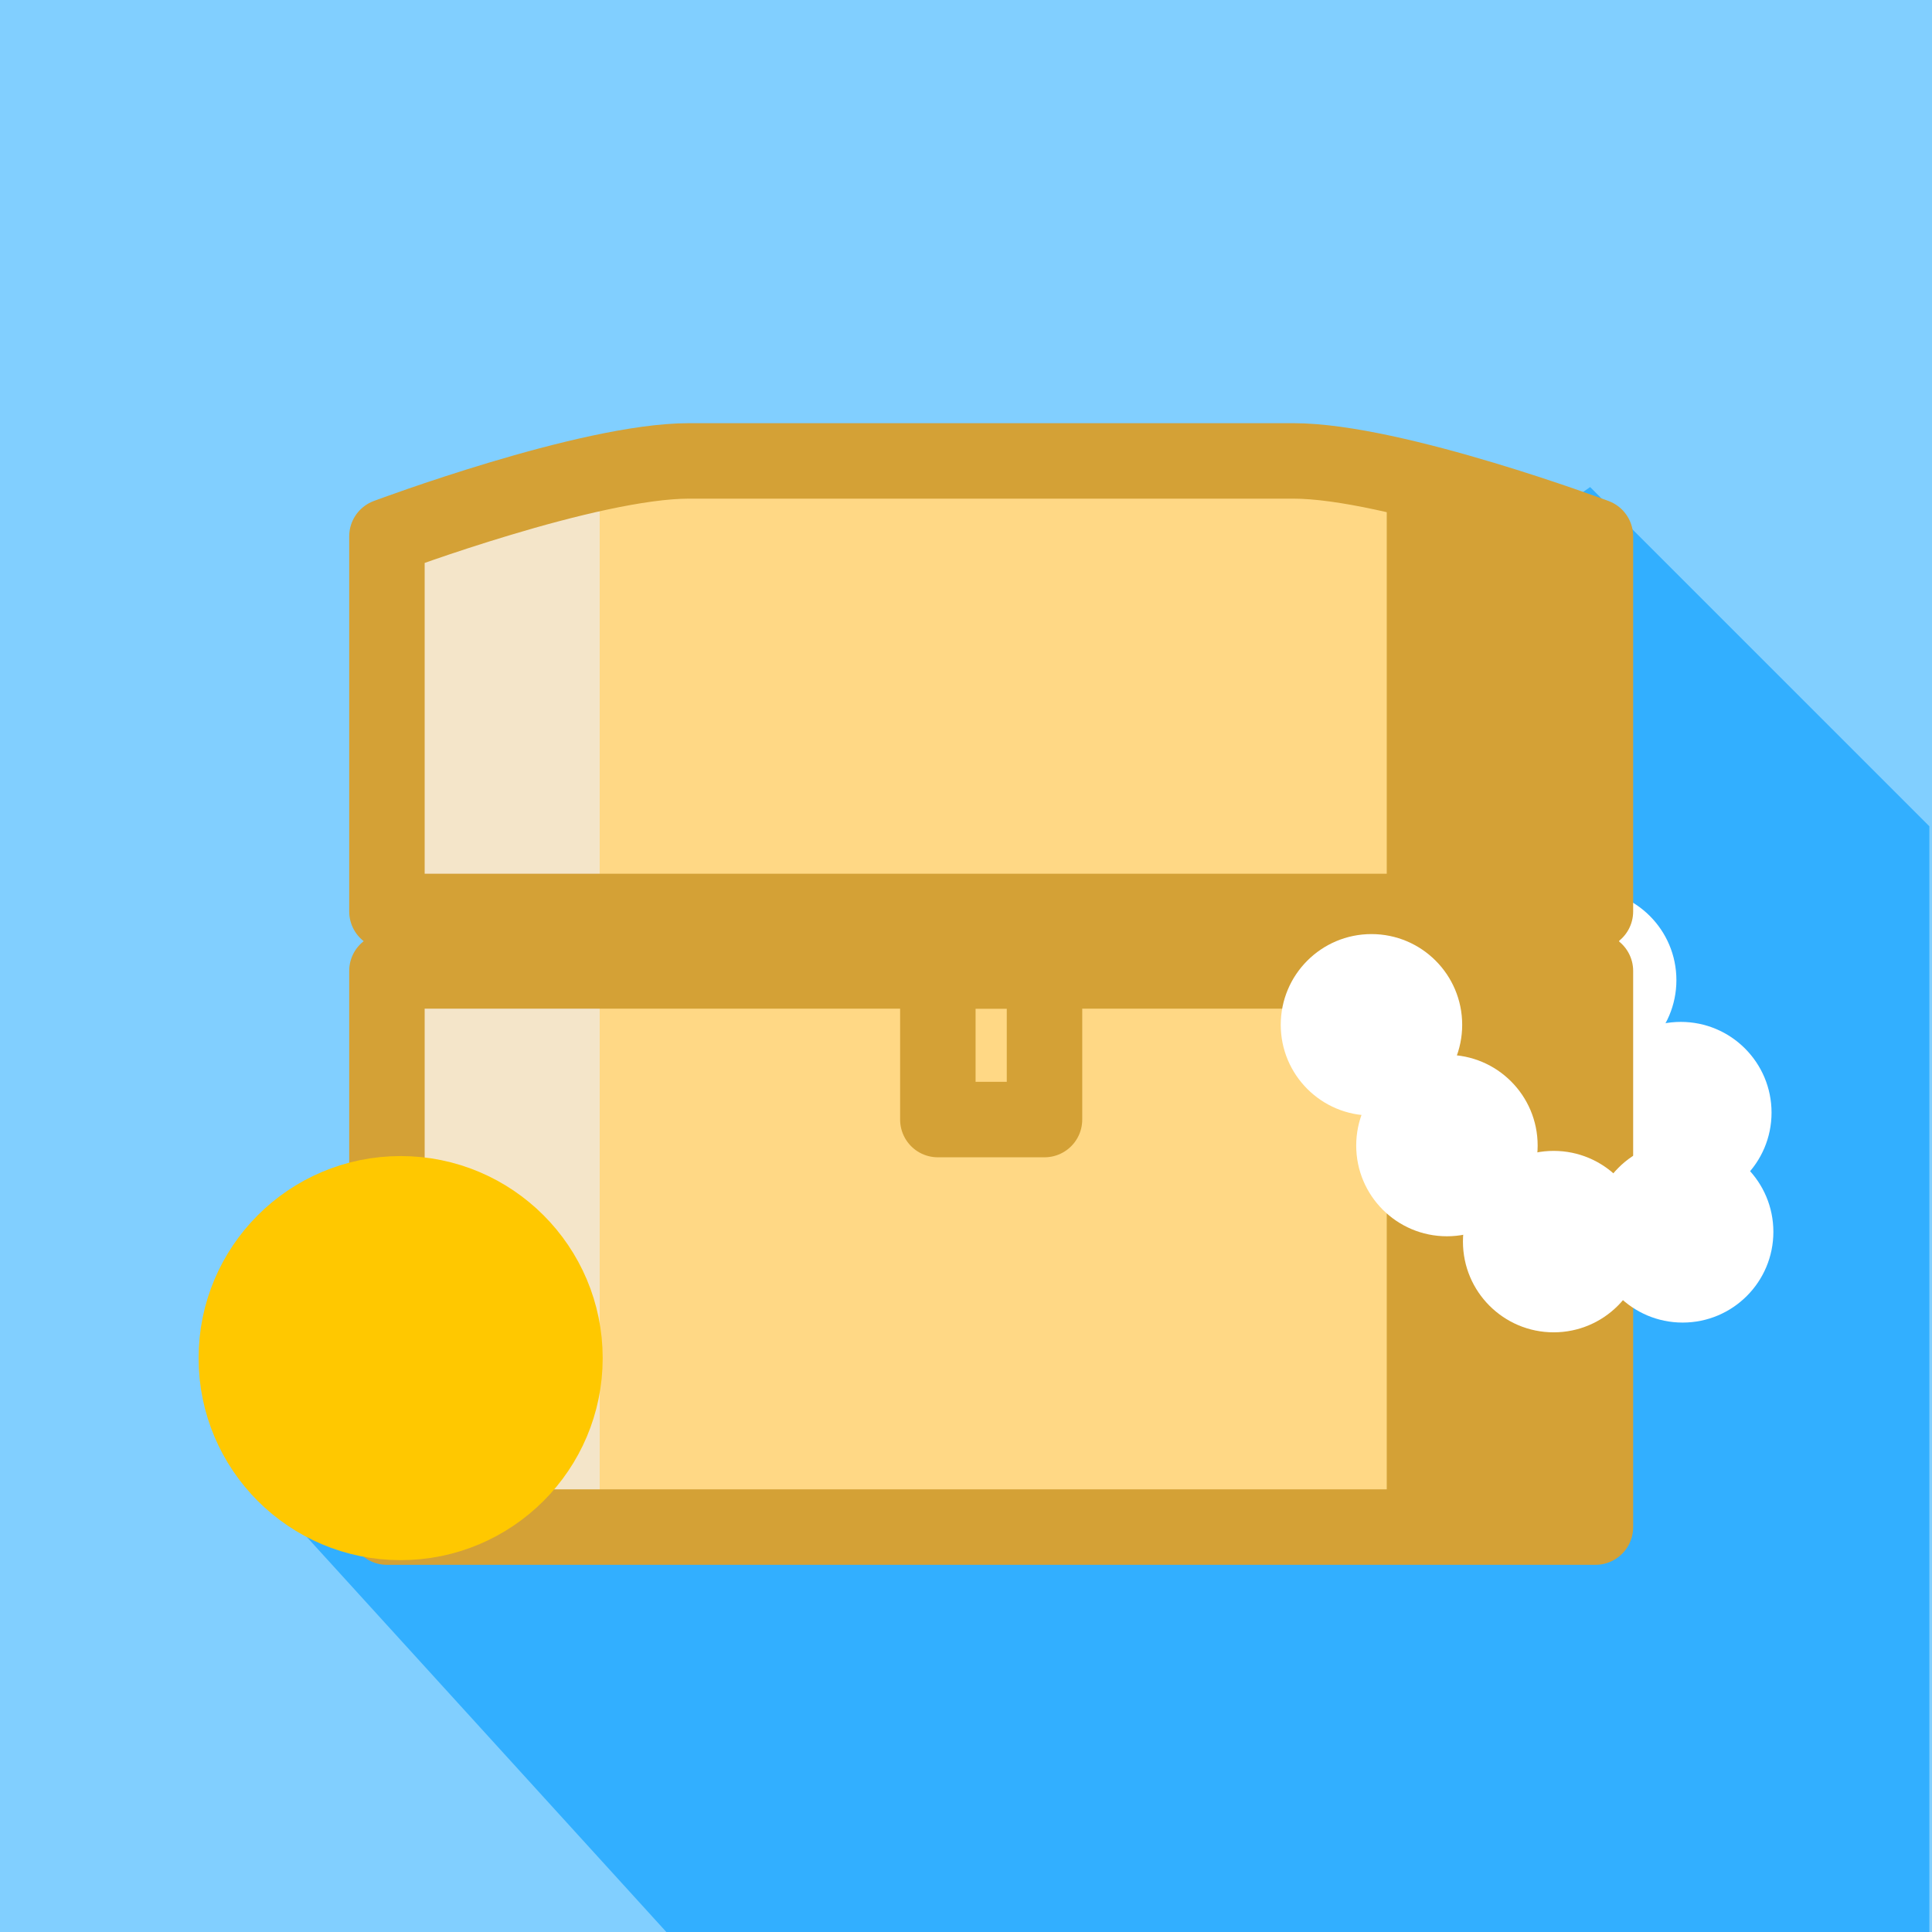
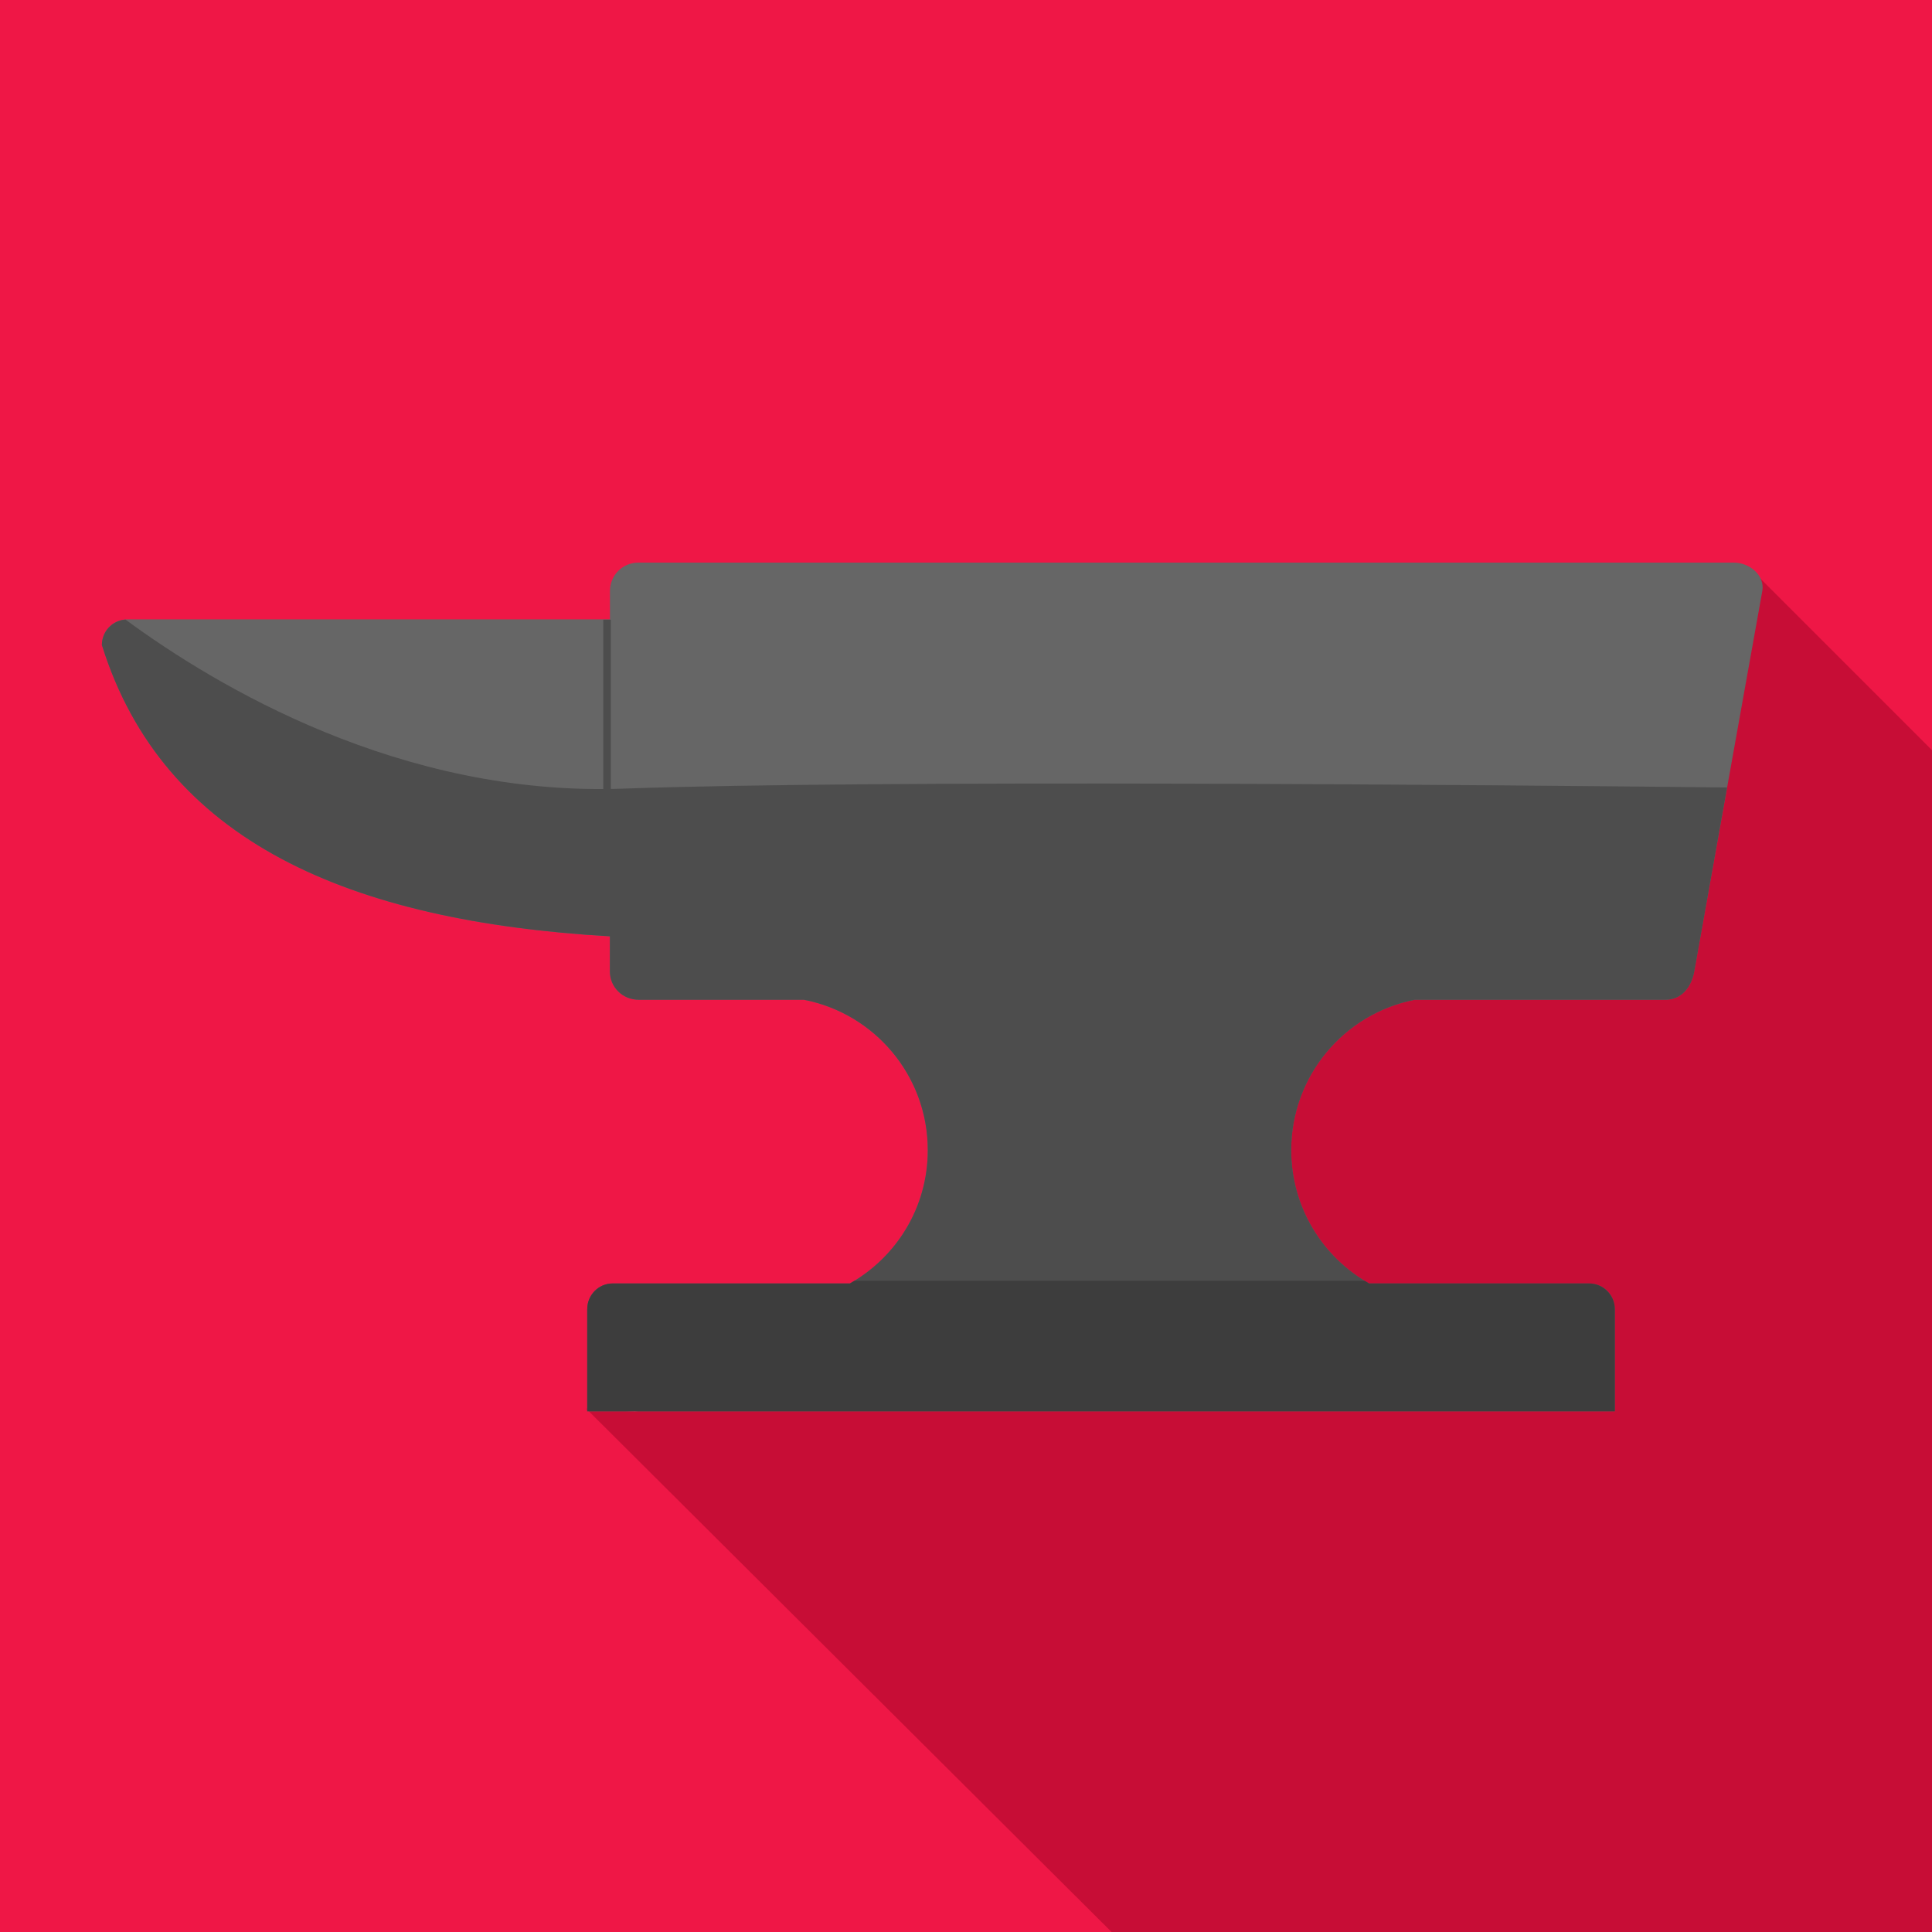
<svg xmlns="http://www.w3.org/2000/svg" width="256" height="256" id="svg2" version="1.1">
  <defs id="defs4" />
  <g id="layer1" transform="translate(0,-796.3622)">
-     <rect style="fill:#81cfff;fill-opacity:1;stroke:none" id="rect3836" width="256" height="256" x="0" y="796.362" />
-     <path style="fill:#32afff;fill-opacity:1;stroke:none" d="M 29.331,191.218 88.294,256 l 167.355,0 0,-146.513 -44.949,-44.949 z" id="path3838" transform="translate(0,796.3622)" />
-     <path style="fill:#ffffff;fill-opacity:1;stroke:none" id="path3852" d="m 158.392,171.854 a 12.021,12.021 0 1 1 -24.042,0 12.021,12.021 0 1 1 24.042,0 z" transform="translate(76.34672,771.9358)" />
-     <path style="fill:#ffd885;stroke:none;stroke-width:10;stroke-linecap:butt;stroke-linejoin:round;stroke-miterlimit:4;stroke-opacity:1;stroke-dasharray:none;fill-opacity:1" d="M 91.312 61.062 C 77.968 61.062 51.281 71.062 51.281 71.062 L 51.281 120.781 L 211.406 120.781 L 211.406 71.062 C 211.406 71.062 184.719 61.062 171.375 61.062 L 131.344 61.062 L 91.312 61.062 z M 51.281 128.656 L 51.281 202.344 L 211.406 202.344 L 211.406 128.656 L 51.281 128.656 z " transform="translate(0,796.3622)" id="path3766" />
-     <path transform="translate(63.74012,754.3794)" d="m 158.392,171.854 a 12.021,12.021 0 1 1 -24.042,0 12.021,12.021 0 1 1 24.042,0 z" id="path3844" style="fill:#ffffff;fill-opacity:1;stroke:none" />
-     <path id="path3785" d="m 79.46,856.625 -30.791,10 0,132.075 30.791,0 z" style="fill:#f4e5c9;fill-opacity:1;stroke:none" />
-     <path style="fill:#d4a136;fill-opacity:1;stroke:none" d="m 183.751,856.625 30.791,10 0,132.075 -30.791,0 z" id="rect3771" />
-     <path style="fill:none;stroke:#d4a136;stroke-width:10;stroke-linecap:butt;stroke-linejoin:round;stroke-miterlimit:4;stroke-opacity:1;stroke-dasharray:none" d="m 51.27,925.012 160.132,0 0,73.698 -160.132,0 z" id="rect2985" />
-     <path id="path3756" d="m 51.27,867.435 c 0,0 26.689,-10 40.033,-10 13.344,0 26.689,0 40.033,0 13.344,0 26.689,0 40.033,0 13.344,0 40.033,10 40.033,10 l 0,49.698 -160.132,0 z" style="fill:none;stroke:#d4a136;stroke-width:10;stroke-linecap:butt;stroke-linejoin:round;stroke-miterlimit:4;stroke-opacity:1;stroke-dasharray:none" />
-     <path id="path3758" d="m 124.27,925.012 14.132,0 0,19.698 -14.132,0 z" style="fill:none;stroke:#d4a136;stroke-width:10;stroke-linecap:butt;stroke-linejoin:round;stroke-miterlimit:4;stroke-opacity:1;stroke-dasharray:none" />
-     <path style="fill:#ffc800;fill-opacity:1;stroke:#ffc800;stroke-width:10;stroke-linecap:round;stroke-linejoin:round;stroke-miterlimit:4;stroke-opacity:1;stroke-dasharray:none" id="path3831" d="m 80.066,197.706 a 21.772,21.772 0 1 1 -43.545,0 21.772,21.772 0 1 1 43.545,0 z" transform="translate(-5.207239,778.6117)" />
-     <path style="fill:#ffffff;fill-opacity:1;stroke:none" id="path3842" d="m 158.392,171.854 a 12.021,12.021 0 1 1 -24.042,0 12.021,12.021 0 1 1 24.042,0 z" transform="translate(35.35534,760.2998)" />
-     <path style="fill:#ffffff;fill-opacity:1;stroke:none" id="path3846" d="m 158.392,171.854 a 12.021,12.021 0 1 1 -24.042,0 12.021,12.021 0 1 1 24.042,0 z" transform="translate(45.35534,776.2998)" />
-     <path style="fill:#ffffff;fill-opacity:1;stroke:none" id="path3848" d="m 158.392,171.854 a 12.021,12.021 0 1 1 -24.042,0 12.021,12.021 0 1 1 24.042,0 z" transform="translate(59.49747,789.0277)" />
-     <path style="fill:#ffffff;fill-opacity:1;stroke:none" id="path3850" d="m 158.392,171.854 a 12.021,12.021 0 1 1 -24.042,0 12.021,12.021 0 1 1 24.042,0 z" transform="translate(76.58936,787.7348)" />
+     <g id="g3949">
+       <rect y="796.362" x="0" height="256" width="256" id="rect3836" style="fill:#ef1746;fill-opacity:1;stroke:none" />
+       <path transform="translate(0,796.3622)" id="path3947" d="m 232.285,75.688 24.042,24.042 0,156.271 -109.037,0 -69.617,-69.352 6.473,0.409 59.043,-11.314 13.081,-32.527 19.799,-54.447 37.477,-5.303 z" style="fill:#c70d36;fill-opacity:1;stroke:none" />
+       <g transform="translate(0,6)" id="g3938">
+         <path style="fill:#666666;fill-opacity:1;stroke:none" d="m 84.582,864.91 c -2.084,0 -3.761,1.677 -3.761,3.761 l 0,3.761 -63.936,0 c -1.875,0 -3.385,1.51 -3.385,3.385 8.13,26.047 32.836,36.633 67.321,38.62 l 0,4.631 c 0,2.084 1.677,3.761 3.761,3.761 l 21.907,0 c 9.366,1.806 16.454,10.041 16.454,19.933 0,7.583 -4.161,14.188 -10.319,17.676 l -31.427,0 c -1.875,0 -3.385,1.51 -3.385,3.385 l 0,13.539 136.146,0 0,-13.539 c 0,-1.875 -1.51,-3.385 -3.385,-3.385 l -29.171,0 c -6.158,-3.488 -10.319,-10.093 -10.319,-17.676 0,-9.879 7.039,-18.109 16.384,-19.933 l 33.261,0 c 2.084,0 3.394,-1.71 3.761,-3.761 l 9.026,-50.396 c 0.367,-2.051 -1.677,-3.761 -3.761,-3.761 l -145.172,0 z" id="rect3132" />
+         <path style="fill:#4d4d4d;fill-opacity:1;stroke:none" d="m 16.625,76.094 c -1.756,0.129 -3.125,1.585 -3.125,3.375 8.13,26.047 32.828,36.607 67.312,38.594 l 0,4.656 c 0,2.084 1.698,3.75 3.781,3.75 l 21.906,0 c 9.366,1.806 16.438,10.045 16.438,19.938 0,7.583 -4.154,14.168 -10.312,17.656 l -31.438,0 c -1.875,0 -3.375,1.531 -3.375,3.406 l 0,13.531 136.156,0 0,-13.531 c 0,-1.875 -1.531,-3.406 -3.406,-3.406 l -29.156,0 c -6.158,-3.488 -10.312,-10.073 -10.312,-17.656 0,-9.879 7.031,-18.114 16.375,-19.938 l 33.25,0 c 2.084,0 3.414,-1.699 3.781,-3.75 l 4.344,-24.375 C 198.603,98.017 116.753,97.277 82.5,98.5 53.118,99.549 28.687,84.968 16.625,76.094 z" transform="translate(0,796.3622)" id="path3158" />
+         <path style="fill:none;stroke:#4d4d4d;stroke-width:1;stroke-linecap:butt;stroke-linejoin:miter;stroke-miterlimit:4;stroke-opacity:1;stroke-dasharray:none" d="m 80.438,872.474 0,40.526" id="path3163" />
+         <path style="fill:#333333;fill-opacity:0.598;stroke:none" d="m 113.188,163.719 c -0.188,0.115 -0.37,0.235 -0.562,0.344 l -31.438,0 c -1.875,0 -3.375,1.531 -3.375,3.406 l 0,13.531 136.156,0 0,-13.531 c 0,-1.875 -1.531,-3.406 -3.406,-3.406 l -29.156,0 c -0.192,-0.109 -0.374,-0.229 -0.562,-0.344 l -67.656,0 z" transform="translate(0,796.3622)" id="path3933" />
+       </g>
+     </g>
  </g>
</svg>
